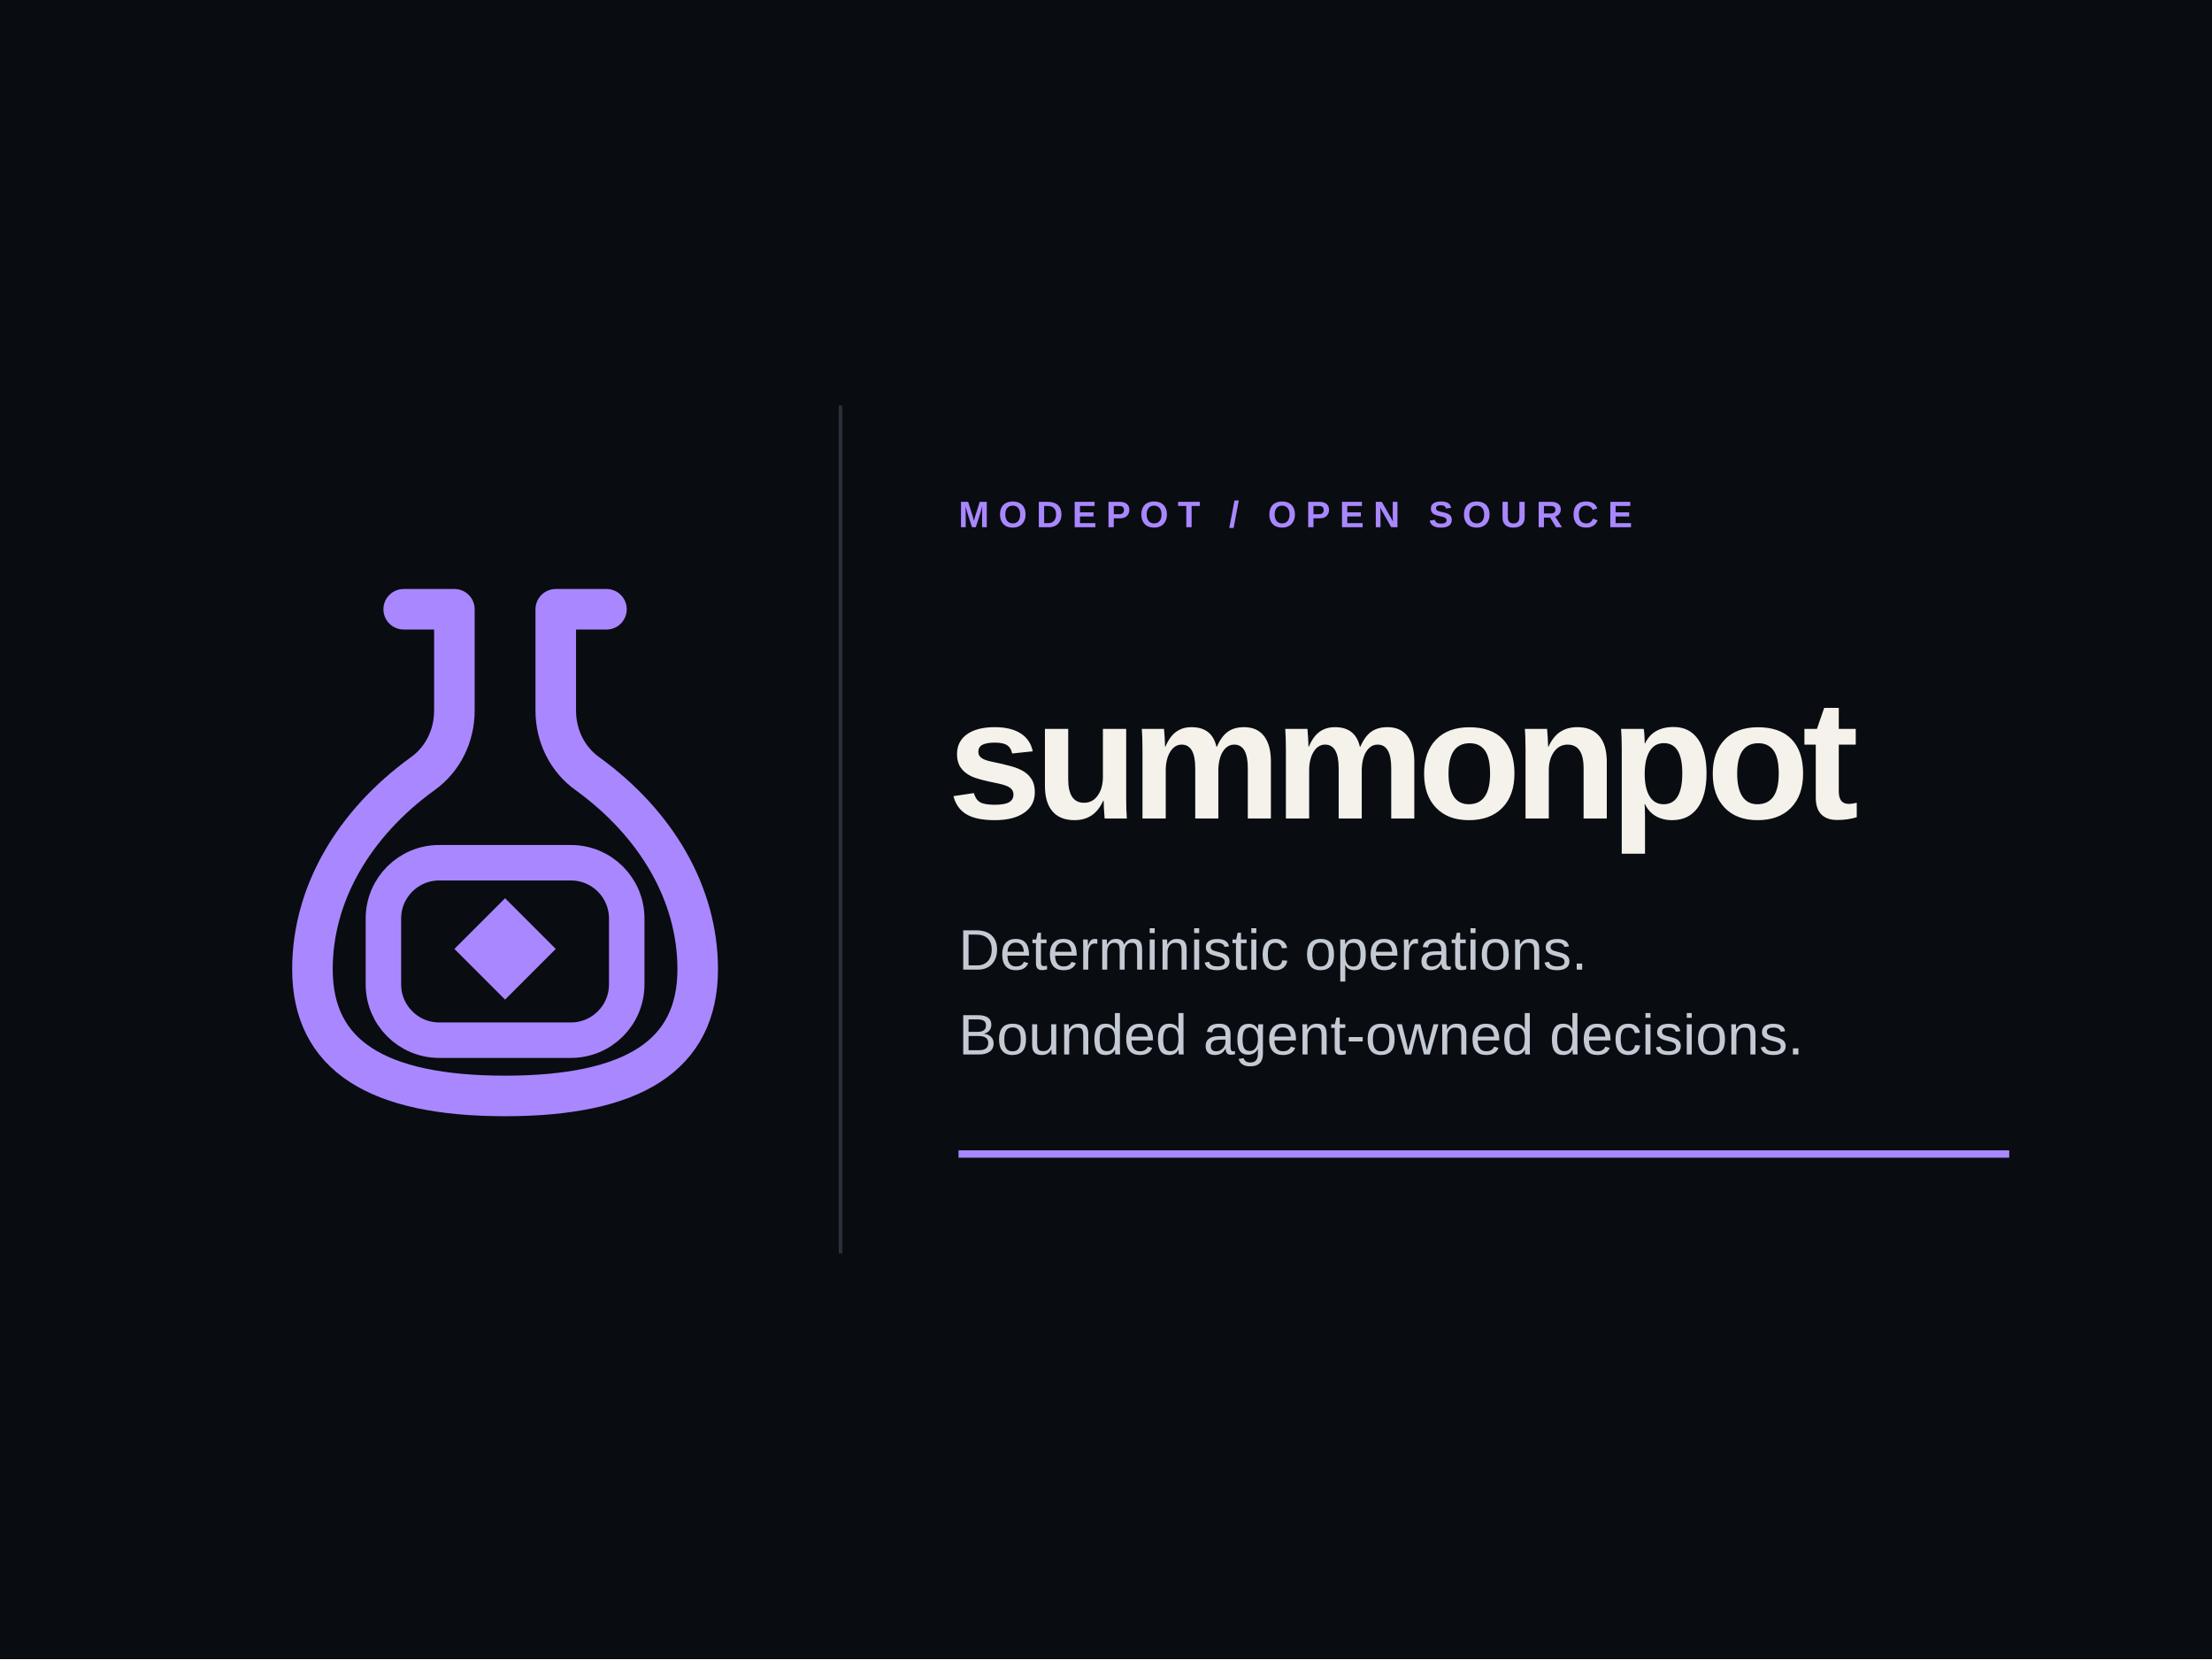
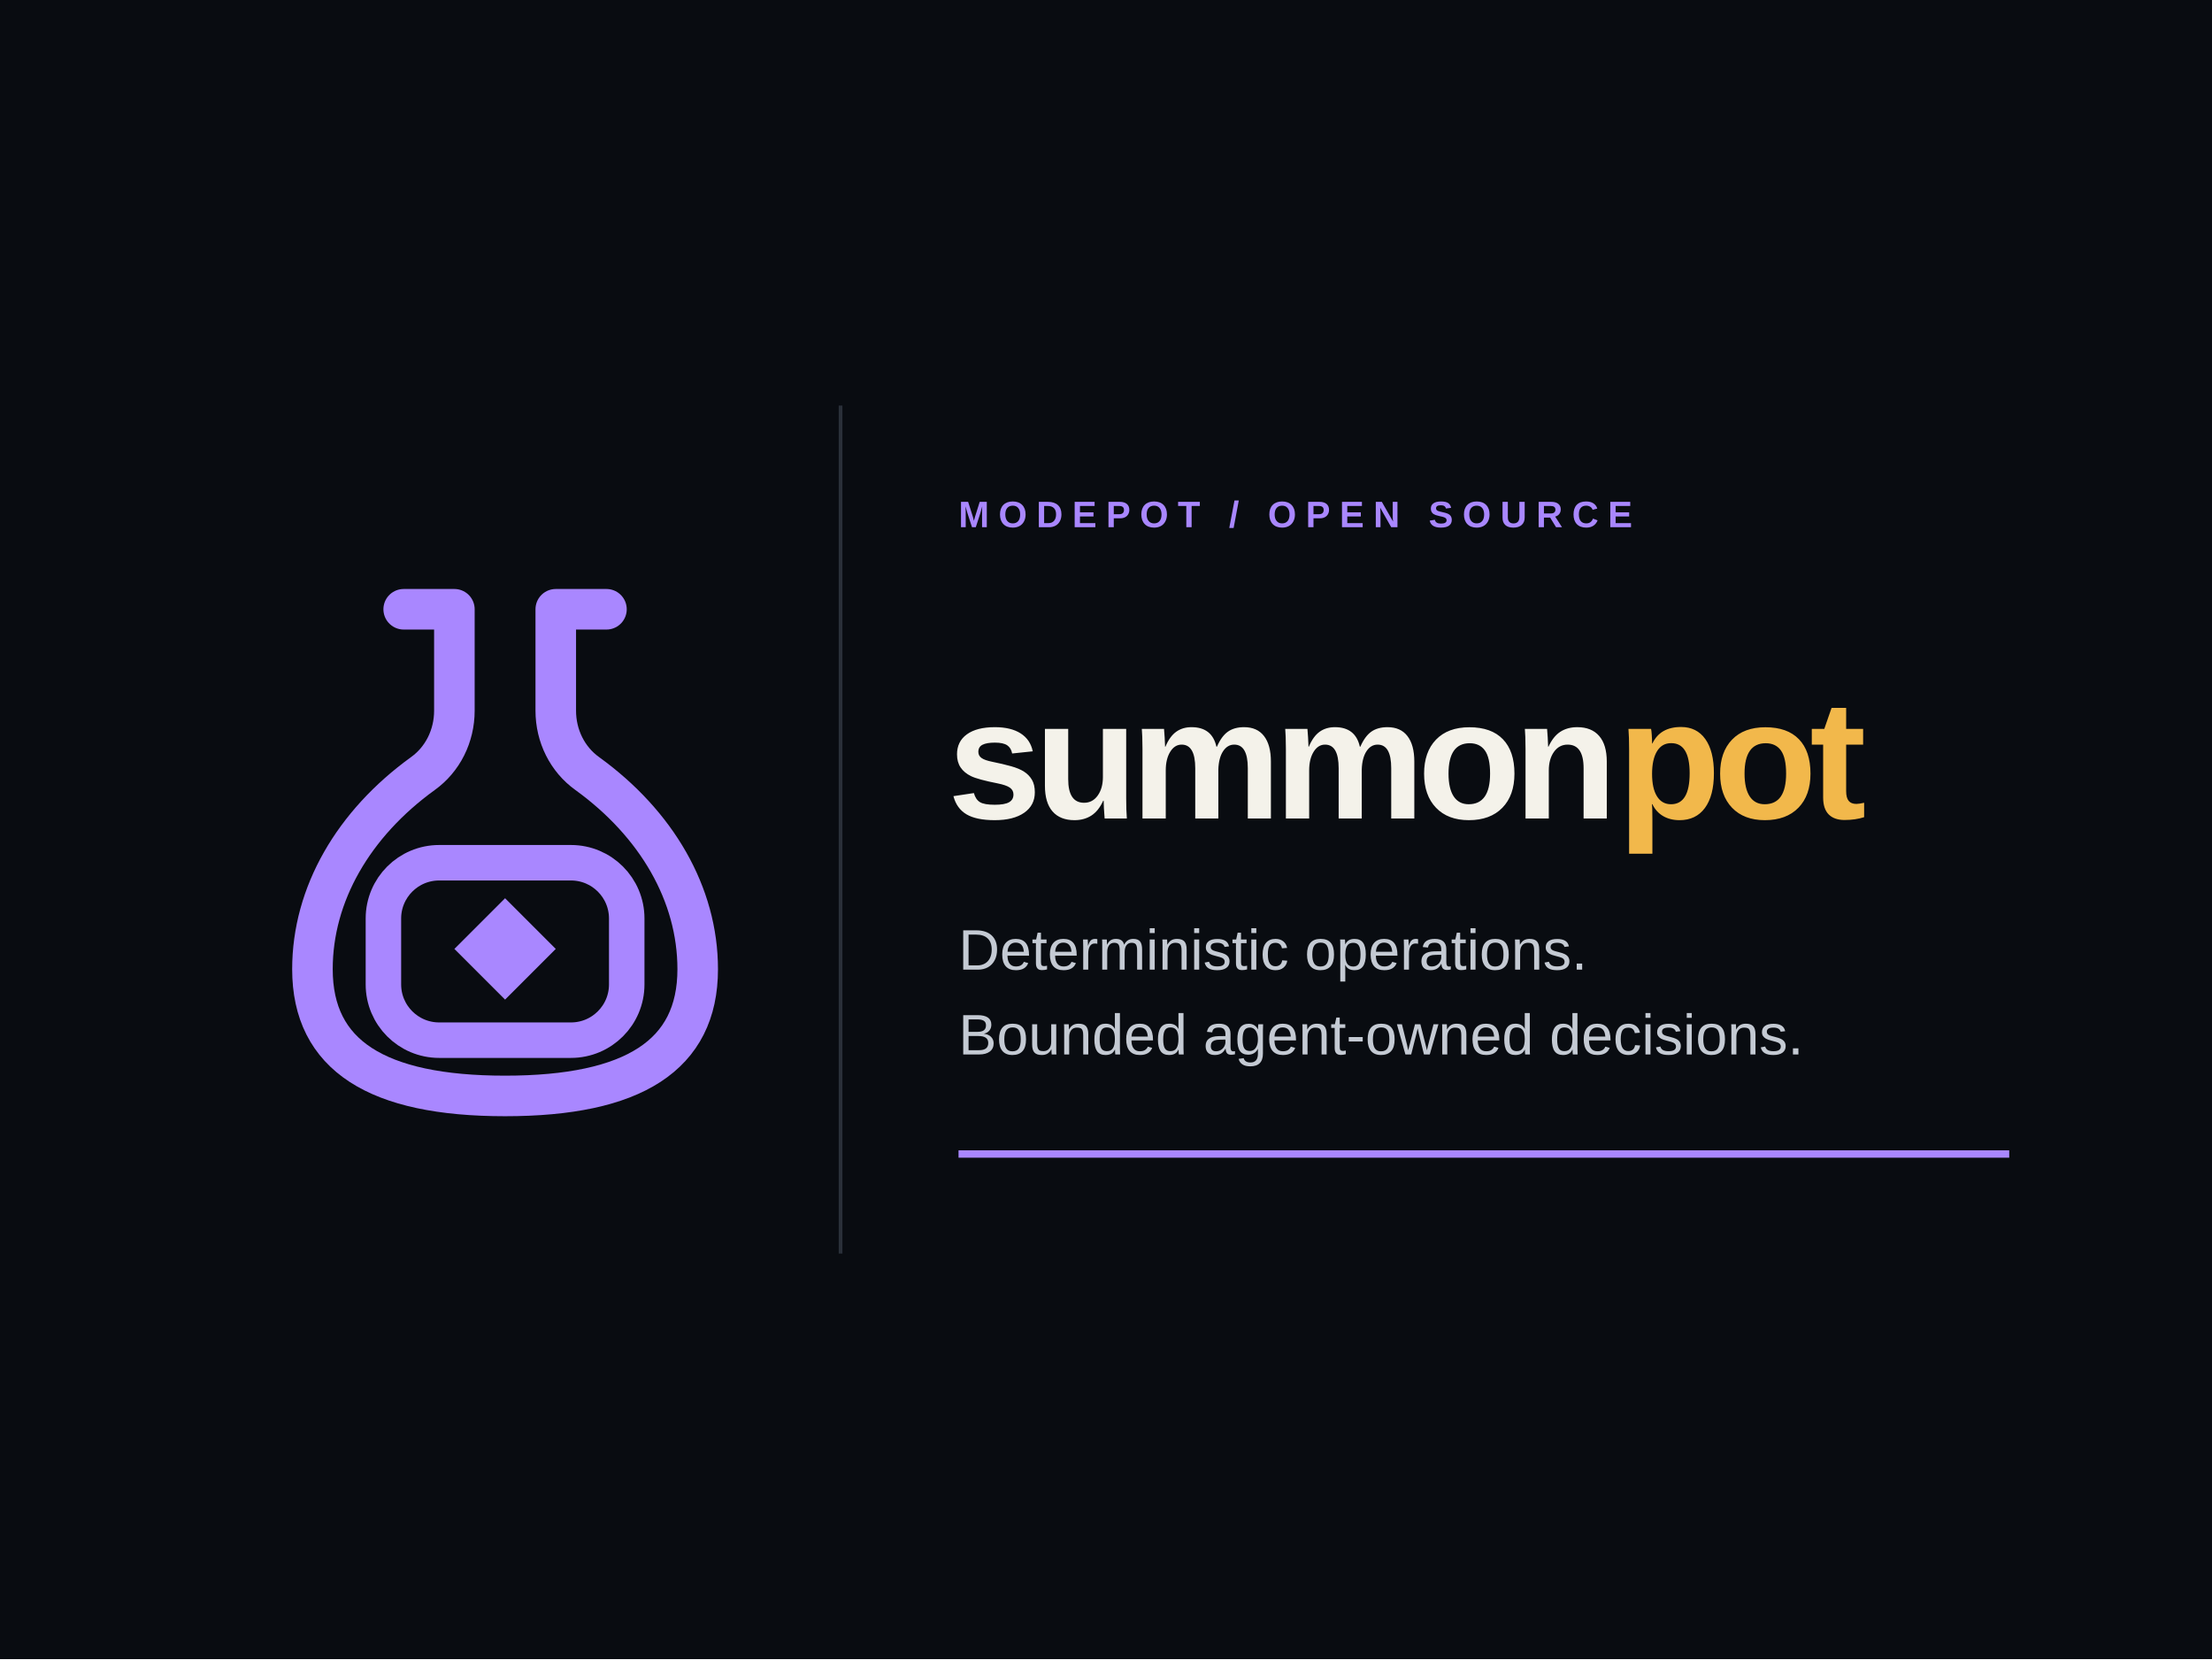
<svg xmlns="http://www.w3.org/2000/svg" width="1200" height="900" viewBox="0 0 1200 900" role="img" aria-labelledby="title desc">
  <rect width="1200" height="900" fill="#090C11" />
  <line x1="456" y1="220" x2="456" y2="680" stroke="#2A3039" stroke-width="2" />
  <g transform="translate(98 270) scale(2.75)">
    <path d="M44 22h10v20c0 5-2.3 9.6-6.2 12.4C34.1 64.3 26 78.2 26 93c0 17 12.7 25 38 25s38-8 38-25c0-14.8-8.1-28.7-21.8-38.6C76.3 51.6 74 47 74 42V22h10" fill="none" stroke="#A987FF" stroke-width="8" stroke-linecap="round" stroke-linejoin="round" />
    <rect x="40" y="72" width="48" height="35" rx="11" fill="none" stroke="#A987FF" stroke-width="7" />
    <path d="M64 79l10 10-10 10-10-10z" fill="#A987FF" />
  </g>
  <text x="520" y="286" fill="#A987FF" font-family="Arial, Helvetica, sans-serif" font-size="20" font-weight="700" letter-spacing="5">MODEPOT / OPEN SOURCE</text>
-   <text x="514" y="444" fill="#F4F2EA" font-family="Arial, Helvetica, sans-serif" font-size="92" font-weight="700" letter-spacing="-4">summonpot</text>
+   <text x="514" y="444" fill="#F4F2EA" font-family="Arial, Helvetica, sans-serif" font-size="92" font-weight="700" letter-spacing="-4">summon<tspan fill="#F2B84B">pot</tspan>
+   </text>
  <text x="520" y="526" fill="#C4CAD3" font-family="Arial, Helvetica, sans-serif" font-size="31" font-weight="400">Deterministic operations.</text>
  <text x="520" y="572" fill="#C4CAD3" font-family="Arial, Helvetica, sans-serif" font-size="31" font-weight="400">Bounded agent-owned decisions.</text>
  <line x1="520" y1="626" x2="1090" y2="626" stroke="#A987FF" stroke-width="4" />
</svg>
